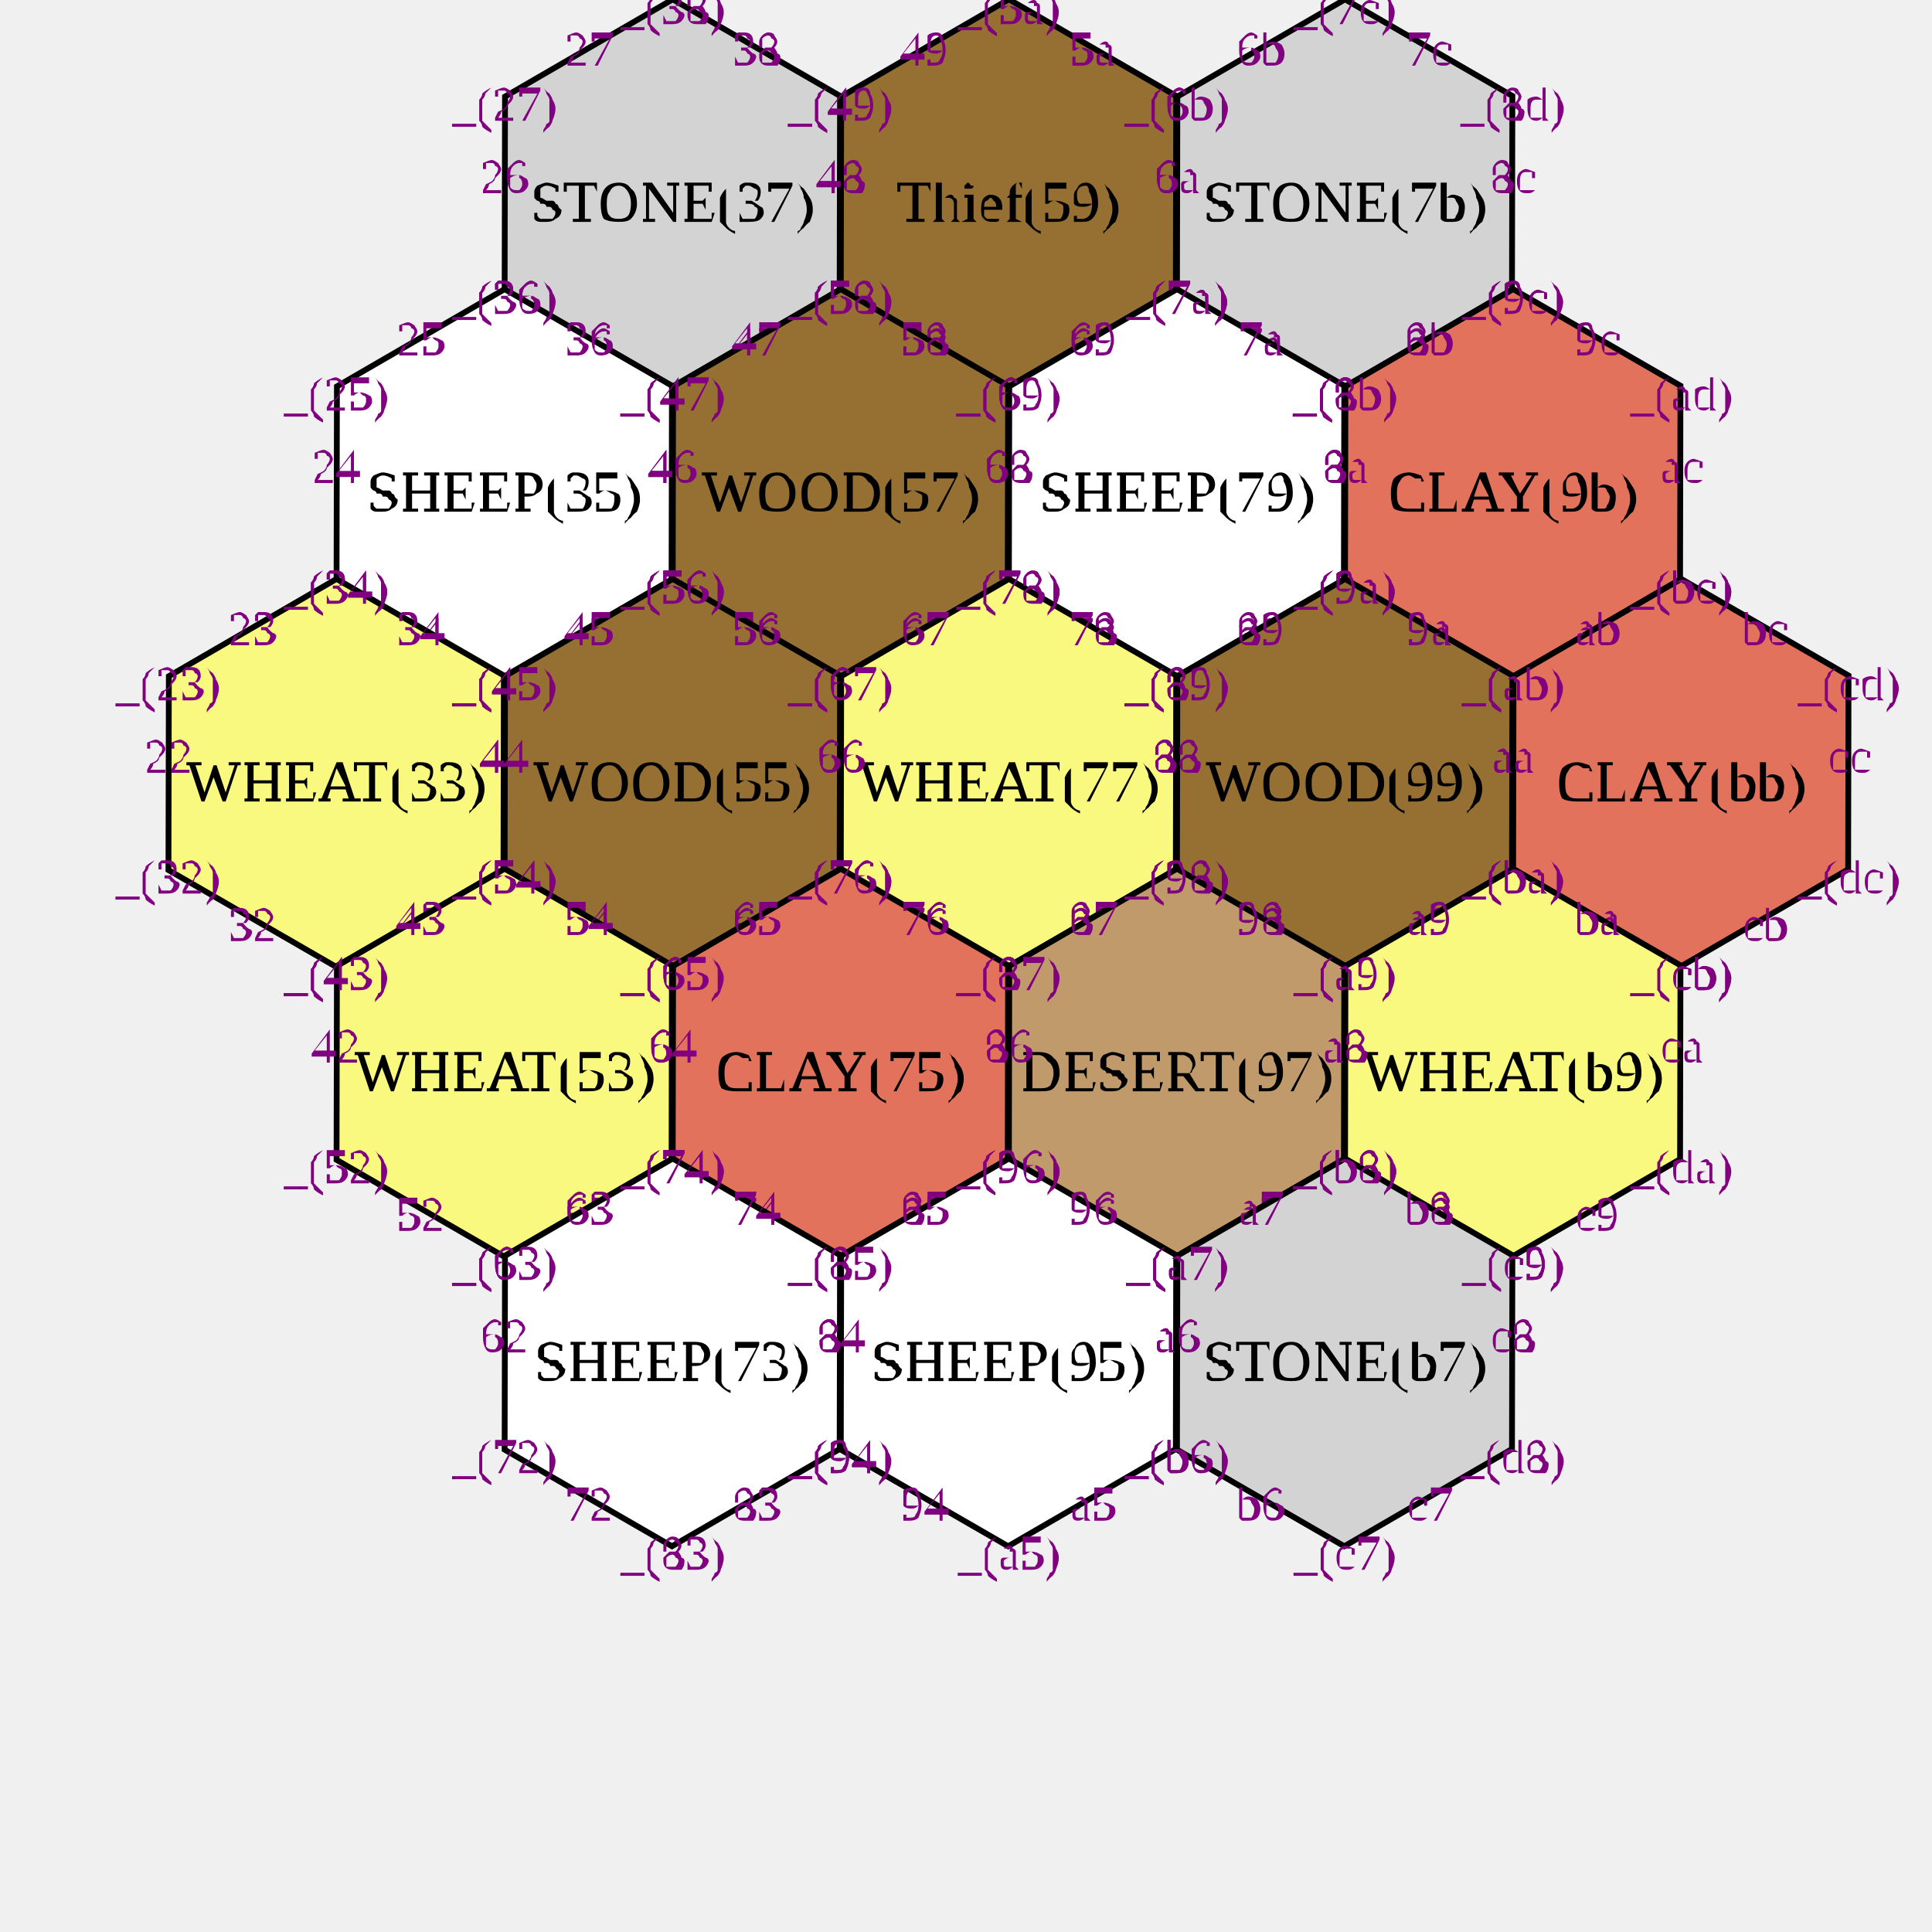
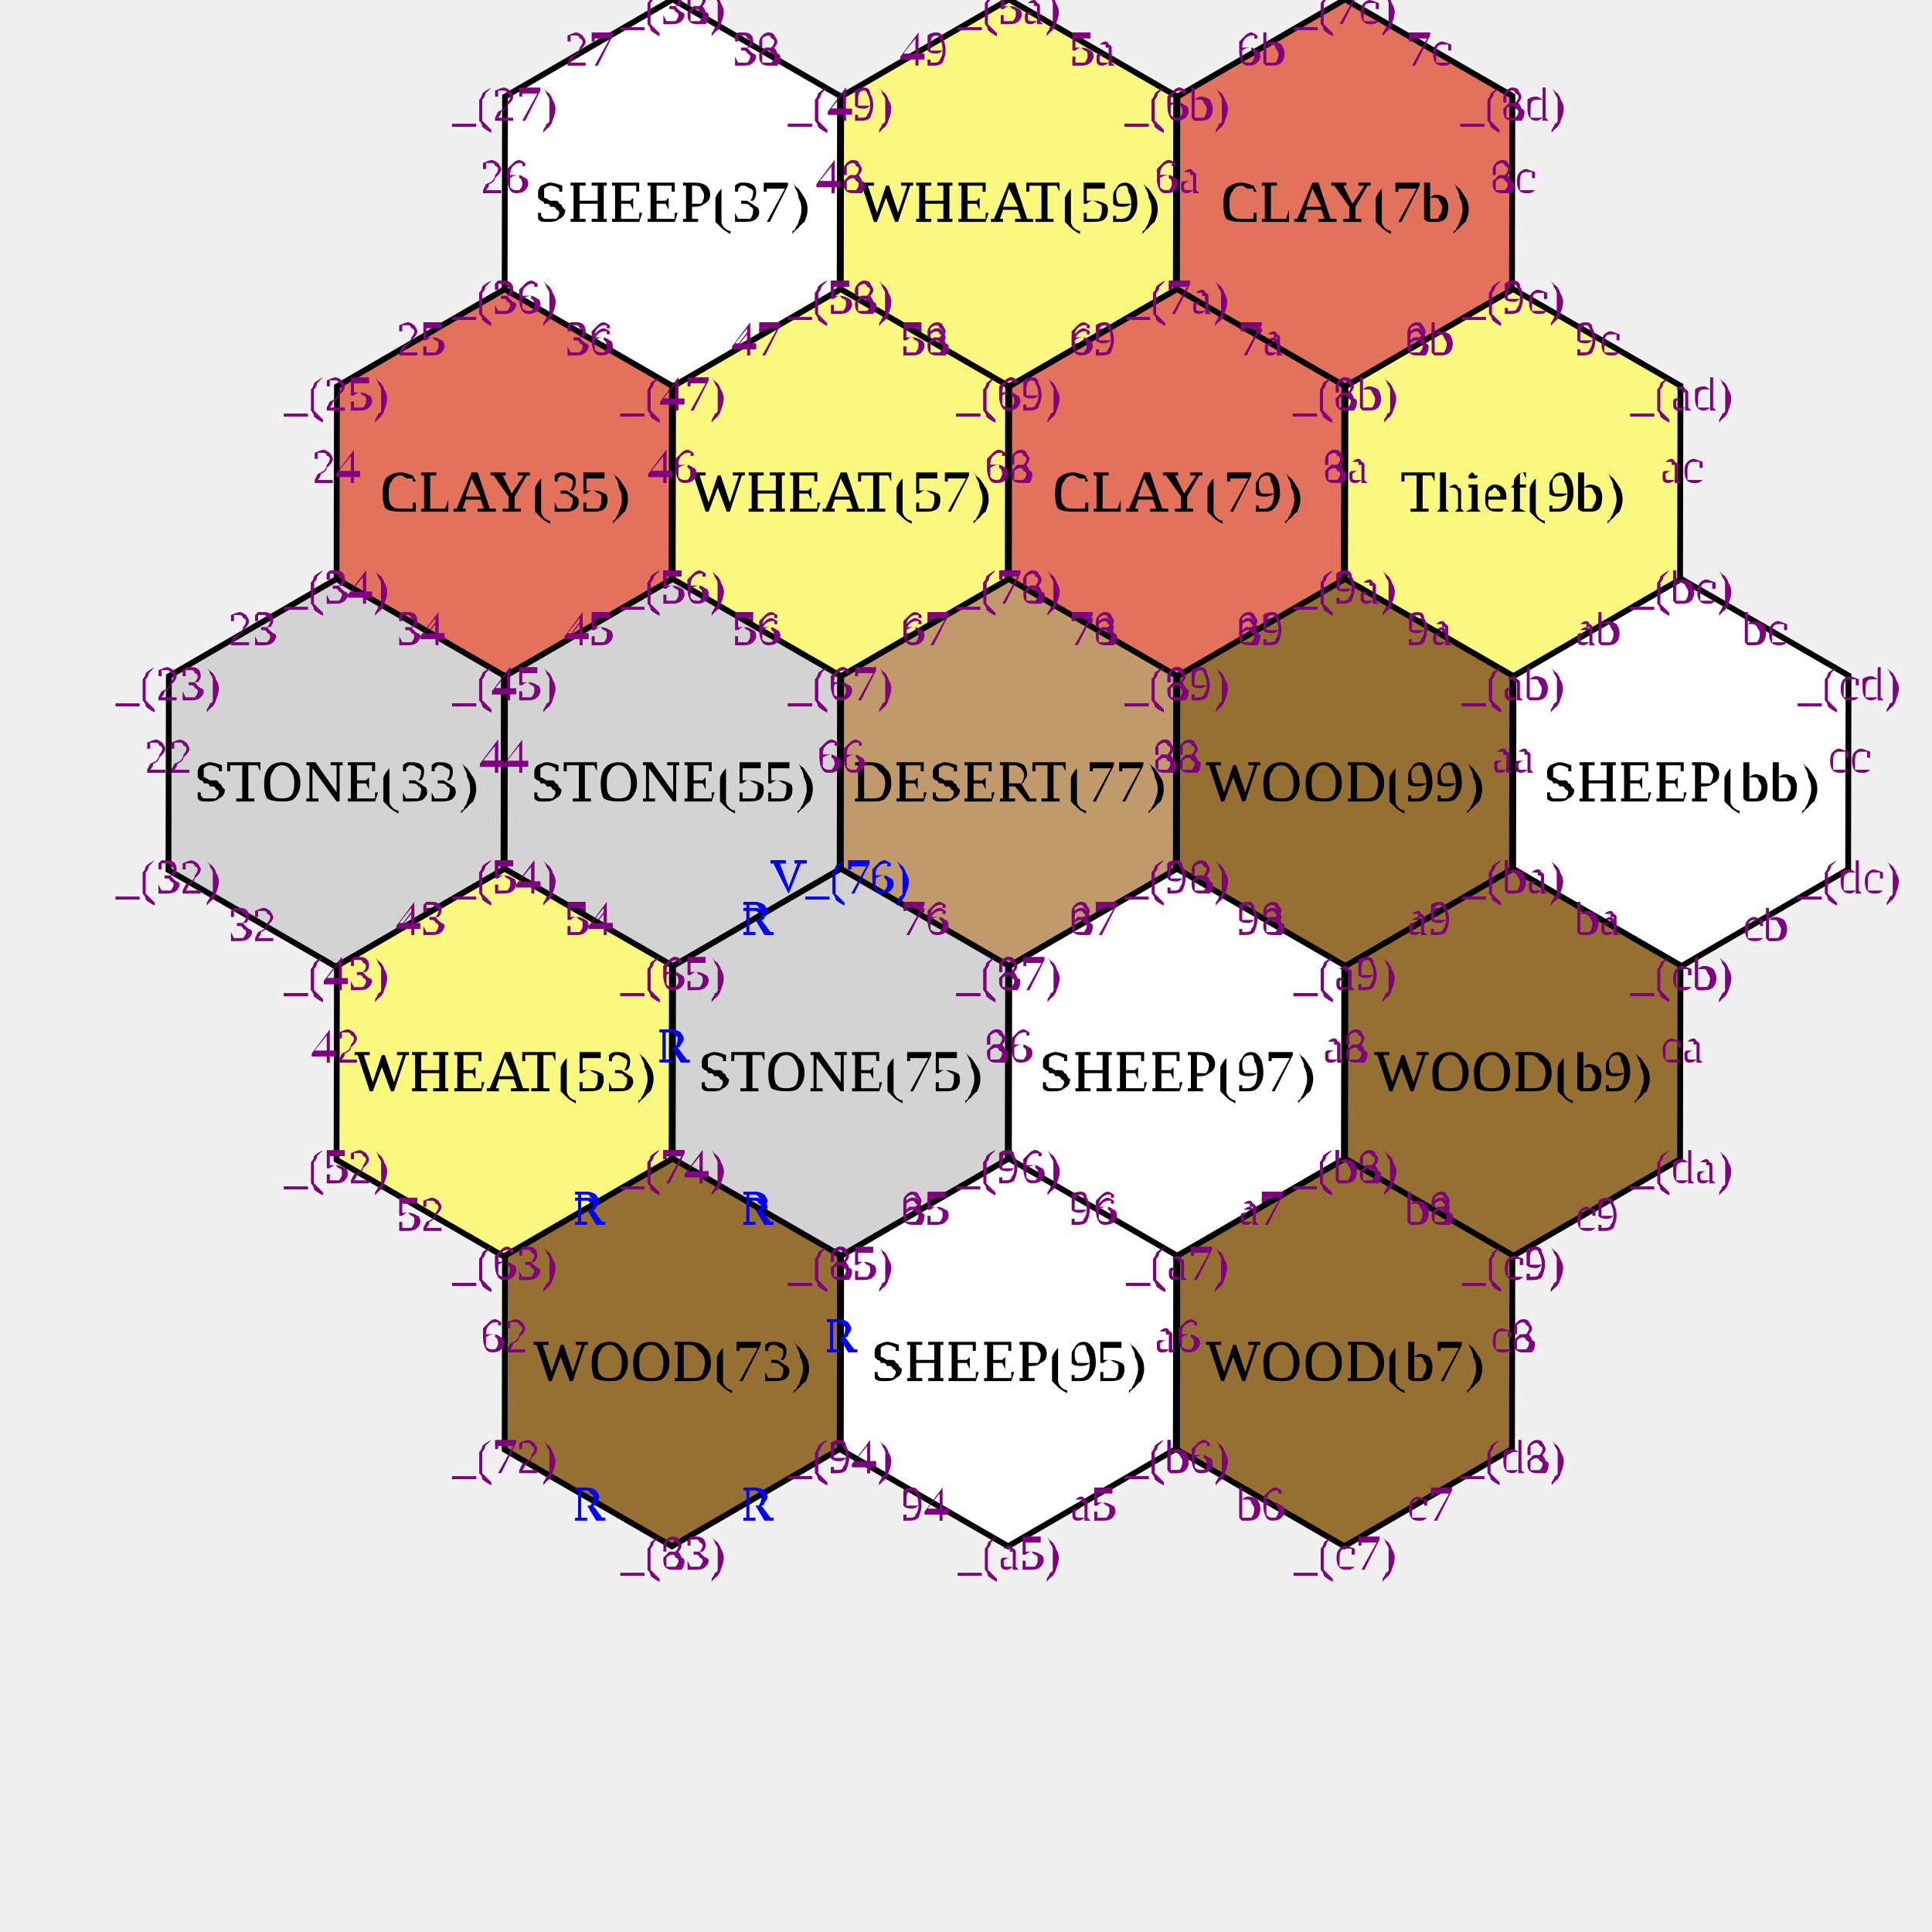
<svg viewBox="0 0 10 10" style="background-color: #0077be;">
  <defs>
    <path id="hexagon" d="M 1 0 L 0.5 -0.87 L -0.5 -0.87 L -1 0 L -0.5 0.87 L 0.5 0.87 Z" transform="rotate(30)" />
  </defs>
  <g id="hexgrid">
-     <use href="#hexagon" x="3.48" y="1" fill="#D3D3D3" stroke="black" stroke-width="0.03" transform="scale(1.0)" />
-     <text x="3.48" y="1.15" text-anchor="middle" font-size="0.3" fill="black">STONE(37)</text>
+     <use href="#hexagon" x="3.48" y="1" fill="white" stroke="black" stroke-width="0.03" transform="scale(1.0)" />
+     <text x="3.48" y="1.15" text-anchor="middle" font-size="0.3" fill="black">SHEEP(37)</text>
    <text x="3.48" y="0.125" text-anchor="middle" font-size="0.25" fill="purple">_(38)</text>
    <text x="2.61" y="0.625" text-anchor="middle" font-size="0.25" fill="purple">_(27)</text>
    <text x="2.61" y="1.625" text-anchor="middle" font-size="0.25" fill="purple">_(36)</text>
    <text x="3.48" y="2.125" text-anchor="middle" font-size="0.25" fill="purple">_(47)</text>
    <text x="4.35" y="1.625" text-anchor="middle" font-size="0.25" fill="purple">_(58)</text>
    <text x="4.35" y="0.625" text-anchor="middle" font-size="0.25" fill="purple">_(49)</text>
    <text x="3.045" y="0.34" text-anchor="middle" font-size="0.25" fill="purple">27</text>
    <text x="2.61" y="1" text-anchor="middle" font-size="0.25" fill="purple">26</text>
    <text x="3.045" y="1.87" text-anchor="middle" font-size="0.25" fill="purple">36</text>
    <text x="3.915" y="1.87" text-anchor="middle" font-size="0.25" fill="purple">47</text>
    <text x="4.35" y="1" text-anchor="middle" font-size="0.25" fill="purple">48</text>
    <text x="3.915" y="0.34" text-anchor="middle" font-size="0.25" fill="purple">38</text>
-     <use href="#hexagon" x="5.22" y="1" fill="#966F33" stroke="black" stroke-width="0.03" transform="scale(1.0)" />
-     <text x="5.22" y="1.15" text-anchor="middle" font-size="0.3" fill="black">Thief(59)</text>
+     <use href="#hexagon" x="5.22" y="1" fill="#f9f97f" stroke="black" stroke-width="0.03" transform="scale(1.0)" />
+     <text x="5.22" y="1.15" text-anchor="middle" font-size="0.3" fill="black">WHEAT(59)</text>
    <text x="5.22" y="0.125" text-anchor="middle" font-size="0.25" fill="purple">_(5a)</text>
    <text x="4.35" y="0.625" text-anchor="middle" font-size="0.25" fill="purple">_(49)</text>
    <text x="4.35" y="1.625" text-anchor="middle" font-size="0.25" fill="purple">_(58)</text>
    <text x="5.22" y="2.125" text-anchor="middle" font-size="0.25" fill="purple">_(69)</text>
    <text x="6.09" y="1.625" text-anchor="middle" font-size="0.25" fill="purple">_(7a)</text>
    <text x="6.09" y="0.625" text-anchor="middle" font-size="0.25" fill="purple">_(6b)</text>
    <text x="4.785" y="0.34" text-anchor="middle" font-size="0.25" fill="purple">49</text>
    <text x="4.35" y="1" text-anchor="middle" font-size="0.25" fill="purple">48</text>
    <text x="4.785" y="1.87" text-anchor="middle" font-size="0.25" fill="purple">58</text>
    <text x="5.655" y="1.87" text-anchor="middle" font-size="0.25" fill="purple">69</text>
    <text x="6.09" y="1" text-anchor="middle" font-size="0.25" fill="purple">6a</text>
    <text x="5.655" y="0.34" text-anchor="middle" font-size="0.25" fill="purple">5a</text>
-     <use href="#hexagon" x="6.96" y="1" fill="#D3D3D3" stroke="black" stroke-width="0.03" transform="scale(1.0)" />
-     <text x="6.96" y="1.15" text-anchor="middle" font-size="0.3" fill="black">STONE(7b)</text>
+     <use href="#hexagon" x="6.96" y="1" fill="#E2725B" stroke="black" stroke-width="0.03" transform="scale(1.0)" />
+     <text x="6.96" y="1.15" text-anchor="middle" font-size="0.3" fill="black">CLAY(7b)</text>
    <text x="6.96" y="0.125" text-anchor="middle" font-size="0.25" fill="purple">_(7c)</text>
    <text x="6.09" y="0.625" text-anchor="middle" font-size="0.25" fill="purple">_(6b)</text>
    <text x="6.09" y="1.625" text-anchor="middle" font-size="0.25" fill="purple">_(7a)</text>
    <text x="6.96" y="2.125" text-anchor="middle" font-size="0.25" fill="purple">_(8b)</text>
    <text x="7.83" y="1.625" text-anchor="middle" font-size="0.25" fill="purple">_(9c)</text>
    <text x="7.83" y="0.625" text-anchor="middle" font-size="0.25" fill="purple">_(8d)</text>
    <text x="6.525" y="0.34" text-anchor="middle" font-size="0.25" fill="purple">6b</text>
    <text x="6.09" y="1" text-anchor="middle" font-size="0.25" fill="purple">6a</text>
    <text x="6.525" y="1.87" text-anchor="middle" font-size="0.25" fill="purple">7a</text>
    <text x="7.395" y="1.87" text-anchor="middle" font-size="0.25" fill="purple">8b</text>
    <text x="7.83" y="1" text-anchor="middle" font-size="0.25" fill="purple">8c</text>
    <text x="7.395" y="0.34" text-anchor="middle" font-size="0.25" fill="purple">7c</text>
-     <use href="#hexagon" x="2.61" y="2.5" fill="white" stroke="black" stroke-width="0.03" transform="scale(1.0)" />
-     <text x="2.61" y="2.65" text-anchor="middle" font-size="0.3" fill="black">SHEEP(35)</text>
+     <use href="#hexagon" x="2.61" y="2.5" fill="#E2725B" stroke="black" stroke-width="0.03" transform="scale(1.0)" />
+     <text x="2.61" y="2.65" text-anchor="middle" font-size="0.3" fill="black">CLAY(35)</text>
    <text x="2.61" y="1.625" text-anchor="middle" font-size="0.25" fill="purple">_(36)</text>
    <text x="1.74" y="2.125" text-anchor="middle" font-size="0.25" fill="purple">_(25)</text>
    <text x="1.74" y="3.125" text-anchor="middle" font-size="0.25" fill="purple">_(34)</text>
    <text x="2.61" y="3.625" text-anchor="middle" font-size="0.25" fill="purple">_(45)</text>
    <text x="3.48" y="3.125" text-anchor="middle" font-size="0.25" fill="purple">_(56)</text>
    <text x="3.48" y="2.125" text-anchor="middle" font-size="0.25" fill="purple">_(47)</text>
    <text x="2.175" y="1.84" text-anchor="middle" font-size="0.25" fill="purple">25</text>
    <text x="1.74" y="2.5" text-anchor="middle" font-size="0.25" fill="purple">24</text>
    <text x="2.175" y="3.37" text-anchor="middle" font-size="0.25" fill="purple">34</text>
    <text x="3.045" y="3.37" text-anchor="middle" font-size="0.25" fill="purple">45</text>
    <text x="3.48" y="2.5" text-anchor="middle" font-size="0.25" fill="purple">46</text>
    <text x="3.045" y="1.84" text-anchor="middle" font-size="0.25" fill="purple">36</text>
-     <use href="#hexagon" x="4.35" y="2.5" fill="#966F33" stroke="black" stroke-width="0.03" transform="scale(1.0)" />
-     <text x="4.35" y="2.65" text-anchor="middle" font-size="0.3" fill="black">WOOD(57)</text>
+     <use href="#hexagon" x="4.35" y="2.5" fill="#f9f97f" stroke="black" stroke-width="0.03" transform="scale(1.0)" />
+     <text x="4.35" y="2.65" text-anchor="middle" font-size="0.3" fill="black">WHEAT(57)</text>
    <text x="4.35" y="1.625" text-anchor="middle" font-size="0.25" fill="purple">_(58)</text>
    <text x="3.48" y="2.125" text-anchor="middle" font-size="0.25" fill="purple">_(47)</text>
    <text x="3.48" y="3.125" text-anchor="middle" font-size="0.25" fill="purple">_(56)</text>
    <text x="4.35" y="3.625" text-anchor="middle" font-size="0.25" fill="purple">_(67)</text>
    <text x="5.22" y="3.125" text-anchor="middle" font-size="0.25" fill="purple">_(78)</text>
    <text x="5.22" y="2.125" text-anchor="middle" font-size="0.25" fill="purple">_(69)</text>
    <text x="3.915" y="1.84" text-anchor="middle" font-size="0.25" fill="purple">47</text>
    <text x="3.48" y="2.5" text-anchor="middle" font-size="0.25" fill="purple">46</text>
    <text x="3.915" y="3.37" text-anchor="middle" font-size="0.25" fill="purple">56</text>
    <text x="4.785" y="3.37" text-anchor="middle" font-size="0.25" fill="purple">67</text>
    <text x="5.22" y="2.5" text-anchor="middle" font-size="0.25" fill="purple">68</text>
    <text x="4.785" y="1.84" text-anchor="middle" font-size="0.25" fill="purple">58</text>
-     <use href="#hexagon" x="6.09" y="2.5" fill="white" stroke="black" stroke-width="0.03" transform="scale(1.0)" />
-     <text x="6.09" y="2.65" text-anchor="middle" font-size="0.3" fill="black">SHEEP(79)</text>
+     <use href="#hexagon" x="6.09" y="2.5" fill="#E2725B" stroke="black" stroke-width="0.03" transform="scale(1.0)" />
+     <text x="6.09" y="2.65" text-anchor="middle" font-size="0.3" fill="black">CLAY(79)</text>
    <text x="6.09" y="1.625" text-anchor="middle" font-size="0.25" fill="purple">_(7a)</text>
    <text x="5.22" y="2.125" text-anchor="middle" font-size="0.25" fill="purple">_(69)</text>
    <text x="5.22" y="3.125" text-anchor="middle" font-size="0.25" fill="purple">_(78)</text>
    <text x="6.09" y="3.625" text-anchor="middle" font-size="0.25" fill="purple">_(89)</text>
    <text x="6.96" y="3.125" text-anchor="middle" font-size="0.25" fill="purple">_(9a)</text>
    <text x="6.96" y="2.125" text-anchor="middle" font-size="0.25" fill="purple">_(8b)</text>
    <text x="5.655" y="1.84" text-anchor="middle" font-size="0.25" fill="purple">69</text>
    <text x="5.22" y="2.5" text-anchor="middle" font-size="0.25" fill="purple">68</text>
    <text x="5.655" y="3.37" text-anchor="middle" font-size="0.25" fill="purple">78</text>
    <text x="6.525" y="3.37" text-anchor="middle" font-size="0.25" fill="purple">89</text>
    <text x="6.96" y="2.5" text-anchor="middle" font-size="0.25" fill="purple">8a</text>
    <text x="6.525" y="1.84" text-anchor="middle" font-size="0.25" fill="purple">7a</text>
-     <use href="#hexagon" x="7.83" y="2.5" fill="#E2725B" stroke="black" stroke-width="0.03" transform="scale(1.0)" />
-     <text x="7.83" y="2.65" text-anchor="middle" font-size="0.3" fill="black">CLAY(9b)</text>
+     <use href="#hexagon" x="7.83" y="2.5" fill="#f9f97f" stroke="black" stroke-width="0.03" transform="scale(1.0)" />
+     <text x="7.83" y="2.65" text-anchor="middle" font-size="0.3" fill="black">Thief(9b)</text>
    <text x="7.83" y="1.625" text-anchor="middle" font-size="0.25" fill="purple">_(9c)</text>
    <text x="6.96" y="2.125" text-anchor="middle" font-size="0.25" fill="purple">_(8b)</text>
    <text x="6.96" y="3.125" text-anchor="middle" font-size="0.25" fill="purple">_(9a)</text>
    <text x="7.83" y="3.625" text-anchor="middle" font-size="0.25" fill="purple">_(ab)</text>
    <text x="8.7" y="3.125" text-anchor="middle" font-size="0.25" fill="purple">_(bc)</text>
    <text x="8.7" y="2.125" text-anchor="middle" font-size="0.25" fill="purple">_(ad)</text>
    <text x="7.395" y="1.84" text-anchor="middle" font-size="0.25" fill="purple">8b</text>
    <text x="6.96" y="2.5" text-anchor="middle" font-size="0.25" fill="purple">8a</text>
    <text x="7.395" y="3.37" text-anchor="middle" font-size="0.25" fill="purple">9a</text>
    <text x="8.265" y="3.37" text-anchor="middle" font-size="0.25" fill="purple">ab</text>
    <text x="8.7" y="2.5" text-anchor="middle" font-size="0.25" fill="purple">ac</text>
    <text x="8.265" y="1.84" text-anchor="middle" font-size="0.25" fill="purple">9c</text>
-     <use href="#hexagon" x="1.74" y="4.0" fill="#f9f97f" stroke="black" stroke-width="0.03" transform="scale(1.0)" />
-     <text x="1.74" y="4.15" text-anchor="middle" font-size="0.3" fill="black">WHEAT(33)</text>
+     <use href="#hexagon" x="1.74" y="4.0" fill="#D3D3D3" stroke="black" stroke-width="0.03" transform="scale(1.0)" />
+     <text x="1.74" y="4.15" text-anchor="middle" font-size="0.3" fill="black">STONE(33)</text>
    <text x="1.74" y="3.125" text-anchor="middle" font-size="0.25" fill="purple">_(34)</text>
    <text x="0.87" y="3.625" text-anchor="middle" font-size="0.25" fill="purple">_(23)</text>
    <text x="0.87" y="4.625" text-anchor="middle" font-size="0.25" fill="purple">_(32)</text>
    <text x="1.74" y="5.125" text-anchor="middle" font-size="0.25" fill="purple">_(43)</text>
    <text x="2.61" y="4.625" text-anchor="middle" font-size="0.25" fill="purple">_(54)</text>
    <text x="2.61" y="3.625" text-anchor="middle" font-size="0.25" fill="purple">_(45)</text>
    <text x="1.305" y="3.34" text-anchor="middle" font-size="0.25" fill="purple">23</text>
    <text x="0.87" y="4.0" text-anchor="middle" font-size="0.25" fill="purple">22</text>
    <text x="1.305" y="4.87" text-anchor="middle" font-size="0.25" fill="purple">32</text>
    <text x="2.175" y="4.87" text-anchor="middle" font-size="0.25" fill="purple">43</text>
    <text x="2.61" y="4.0" text-anchor="middle" font-size="0.25" fill="purple">44</text>
    <text x="2.175" y="3.34" text-anchor="middle" font-size="0.25" fill="purple">34</text>
-     <use href="#hexagon" x="3.48" y="4.0" fill="#966F33" stroke="black" stroke-width="0.03" transform="scale(1.0)" />
-     <text x="3.48" y="4.15" text-anchor="middle" font-size="0.3" fill="black">WOOD(55)</text>
+     <use href="#hexagon" x="3.48" y="4.0" fill="#D3D3D3" stroke="black" stroke-width="0.03" transform="scale(1.0)" />
+     <text x="3.48" y="4.15" text-anchor="middle" font-size="0.3" fill="black">STONE(55)</text>
    <text x="3.48" y="3.125" text-anchor="middle" font-size="0.25" fill="purple">_(56)</text>
    <text x="2.61" y="3.625" text-anchor="middle" font-size="0.25" fill="purple">_(45)</text>
    <text x="2.61" y="4.625" text-anchor="middle" font-size="0.25" fill="purple">_(54)</text>
    <text x="3.48" y="5.125" text-anchor="middle" font-size="0.25" fill="purple">_(65)</text>
-     <text x="4.35" y="4.625" text-anchor="middle" font-size="0.25" fill="purple">_(76)</text>
+     <text x="4.35" y="4.625" text-anchor="middle" font-size="0.25" fill="blue">V_(76)</text>
    <text x="4.35" y="3.625" text-anchor="middle" font-size="0.25" fill="purple">_(67)</text>
    <text x="3.045" y="3.34" text-anchor="middle" font-size="0.25" fill="purple">45</text>
    <text x="2.61" y="4.0" text-anchor="middle" font-size="0.25" fill="purple">44</text>
    <text x="3.045" y="4.87" text-anchor="middle" font-size="0.25" fill="purple">54</text>
-     <text x="3.915" y="4.87" text-anchor="middle" font-size="0.25" fill="purple">65</text>
+     <text x="3.915" y="4.87" text-anchor="middle" font-size="0.25" fill="blue">R</text>
    <text x="4.35" y="4.0" text-anchor="middle" font-size="0.25" fill="purple">66</text>
    <text x="3.915" y="3.34" text-anchor="middle" font-size="0.25" fill="purple">56</text>
-     <use href="#hexagon" x="5.22" y="4.0" fill="#f9f97f" stroke="black" stroke-width="0.03" transform="scale(1.0)" />
-     <text x="5.22" y="4.15" text-anchor="middle" font-size="0.3" fill="black">WHEAT(77)</text>
+     <use href="#hexagon" x="5.22" y="4.0" fill="#C09A6B" stroke="black" stroke-width="0.03" transform="scale(1.0)" />
+     <text x="5.22" y="4.15" text-anchor="middle" font-size="0.3" fill="black">DESERT(77)</text>
    <text x="5.22" y="3.125" text-anchor="middle" font-size="0.25" fill="purple">_(78)</text>
    <text x="4.35" y="3.625" text-anchor="middle" font-size="0.25" fill="purple">_(67)</text>
-     <text x="4.35" y="4.625" text-anchor="middle" font-size="0.25" fill="purple">_(76)</text>
+     <text x="4.35" y="4.625" text-anchor="middle" font-size="0.25" fill="blue">V_(76)</text>
    <text x="5.22" y="5.125" text-anchor="middle" font-size="0.25" fill="purple">_(87)</text>
    <text x="6.09" y="4.625" text-anchor="middle" font-size="0.25" fill="purple">_(98)</text>
    <text x="6.09" y="3.625" text-anchor="middle" font-size="0.25" fill="purple">_(89)</text>
    <text x="4.785" y="3.34" text-anchor="middle" font-size="0.25" fill="purple">67</text>
    <text x="4.35" y="4.0" text-anchor="middle" font-size="0.25" fill="purple">66</text>
    <text x="4.785" y="4.87" text-anchor="middle" font-size="0.25" fill="purple">76</text>
    <text x="5.655" y="4.87" text-anchor="middle" font-size="0.25" fill="purple">87</text>
    <text x="6.09" y="4.0" text-anchor="middle" font-size="0.25" fill="purple">88</text>
    <text x="5.655" y="3.34" text-anchor="middle" font-size="0.25" fill="purple">78</text>
    <use href="#hexagon" x="6.96" y="4.0" fill="#966F33" stroke="black" stroke-width="0.03" transform="scale(1.0)" />
    <text x="6.96" y="4.15" text-anchor="middle" font-size="0.3" fill="black">WOOD(99)</text>
    <text x="6.96" y="3.125" text-anchor="middle" font-size="0.25" fill="purple">_(9a)</text>
    <text x="6.09" y="3.625" text-anchor="middle" font-size="0.25" fill="purple">_(89)</text>
    <text x="6.09" y="4.625" text-anchor="middle" font-size="0.25" fill="purple">_(98)</text>
    <text x="6.96" y="5.125" text-anchor="middle" font-size="0.25" fill="purple">_(a9)</text>
    <text x="7.83" y="4.625" text-anchor="middle" font-size="0.25" fill="purple">_(ba)</text>
    <text x="7.83" y="3.625" text-anchor="middle" font-size="0.25" fill="purple">_(ab)</text>
    <text x="6.525" y="3.34" text-anchor="middle" font-size="0.25" fill="purple">89</text>
    <text x="6.09" y="4.0" text-anchor="middle" font-size="0.25" fill="purple">88</text>
    <text x="6.525" y="4.87" text-anchor="middle" font-size="0.25" fill="purple">98</text>
    <text x="7.395" y="4.87" text-anchor="middle" font-size="0.25" fill="purple">a9</text>
    <text x="7.83" y="4.0" text-anchor="middle" font-size="0.25" fill="purple">aa</text>
    <text x="7.395" y="3.34" text-anchor="middle" font-size="0.25" fill="purple">9a</text>
-     <use href="#hexagon" x="8.7" y="4.0" fill="#E2725B" stroke="black" stroke-width="0.03" transform="scale(1.0)" />
-     <text x="8.7" y="4.15" text-anchor="middle" font-size="0.3" fill="black">CLAY(bb)</text>
+     <use href="#hexagon" x="8.7" y="4.0" fill="white" stroke="black" stroke-width="0.03" transform="scale(1.0)" />
+     <text x="8.7" y="4.15" text-anchor="middle" font-size="0.3" fill="black">SHEEP(bb)</text>
    <text x="8.7" y="3.125" text-anchor="middle" font-size="0.25" fill="purple">_(bc)</text>
    <text x="7.83" y="3.625" text-anchor="middle" font-size="0.25" fill="purple">_(ab)</text>
    <text x="7.83" y="4.625" text-anchor="middle" font-size="0.25" fill="purple">_(ba)</text>
    <text x="8.7" y="5.125" text-anchor="middle" font-size="0.25" fill="purple">_(cb)</text>
    <text x="9.57" y="4.625" text-anchor="middle" font-size="0.25" fill="purple">_(dc)</text>
    <text x="9.57" y="3.625" text-anchor="middle" font-size="0.25" fill="purple">_(cd)</text>
    <text x="8.265" y="3.34" text-anchor="middle" font-size="0.25" fill="purple">ab</text>
    <text x="7.83" y="4.0" text-anchor="middle" font-size="0.25" fill="purple">aa</text>
    <text x="8.265" y="4.87" text-anchor="middle" font-size="0.25" fill="purple">ba</text>
    <text x="9.135" y="4.87" text-anchor="middle" font-size="0.25" fill="purple">cb</text>
    <text x="9.57" y="4.0" text-anchor="middle" font-size="0.25" fill="purple">cc</text>
    <text x="9.135" y="3.34" text-anchor="middle" font-size="0.25" fill="purple">bc</text>
    <use href="#hexagon" x="2.61" y="5.5" fill="#f9f97f" stroke="black" stroke-width="0.03" transform="scale(1.0)" />
    <text x="2.61" y="5.65" text-anchor="middle" font-size="0.3" fill="black">WHEAT(53)</text>
    <text x="2.61" y="4.625" text-anchor="middle" font-size="0.25" fill="purple">_(54)</text>
    <text x="1.74" y="5.125" text-anchor="middle" font-size="0.25" fill="purple">_(43)</text>
    <text x="1.74" y="6.125" text-anchor="middle" font-size="0.25" fill="purple">_(52)</text>
    <text x="2.61" y="6.625" text-anchor="middle" font-size="0.25" fill="purple">_(63)</text>
    <text x="3.48" y="6.125" text-anchor="middle" font-size="0.25" fill="purple">_(74)</text>
    <text x="3.48" y="5.125" text-anchor="middle" font-size="0.25" fill="purple">_(65)</text>
    <text x="2.175" y="4.84" text-anchor="middle" font-size="0.25" fill="purple">43</text>
    <text x="1.74" y="5.5" text-anchor="middle" font-size="0.25" fill="purple">42</text>
    <text x="2.175" y="6.37" text-anchor="middle" font-size="0.25" fill="purple">52</text>
-     <text x="3.045" y="6.37" text-anchor="middle" font-size="0.25" fill="purple">63</text>
-     <text x="3.48" y="5.5" text-anchor="middle" font-size="0.25" fill="purple">64</text>
+     <text x="3.045" y="6.37" text-anchor="middle" font-size="0.25" fill="blue">R</text>
+     <text x="3.48" y="5.5" text-anchor="middle" font-size="0.25" fill="blue">R</text>
    <text x="3.045" y="4.84" text-anchor="middle" font-size="0.25" fill="purple">54</text>
-     <use href="#hexagon" x="4.35" y="5.5" fill="#E2725B" stroke="black" stroke-width="0.03" transform="scale(1.0)" />
-     <text x="4.35" y="5.65" text-anchor="middle" font-size="0.3" fill="black">CLAY(75)</text>
-     <text x="4.35" y="4.625" text-anchor="middle" font-size="0.25" fill="purple">_(76)</text>
+     <use href="#hexagon" x="4.35" y="5.5" fill="#D3D3D3" stroke="black" stroke-width="0.03" transform="scale(1.0)" />
+     <text x="4.35" y="5.65" text-anchor="middle" font-size="0.3" fill="black">STONE(75)</text>
+     <text x="4.35" y="4.625" text-anchor="middle" font-size="0.25" fill="blue">V_(76)</text>
    <text x="3.48" y="5.125" text-anchor="middle" font-size="0.25" fill="purple">_(65)</text>
    <text x="3.48" y="6.125" text-anchor="middle" font-size="0.25" fill="purple">_(74)</text>
    <text x="4.35" y="6.625" text-anchor="middle" font-size="0.25" fill="purple">_(85)</text>
    <text x="5.22" y="6.125" text-anchor="middle" font-size="0.25" fill="purple">_(96)</text>
    <text x="5.22" y="5.125" text-anchor="middle" font-size="0.25" fill="purple">_(87)</text>
-     <text x="3.915" y="4.84" text-anchor="middle" font-size="0.25" fill="purple">65</text>
-     <text x="3.48" y="5.5" text-anchor="middle" font-size="0.25" fill="purple">64</text>
-     <text x="3.915" y="6.37" text-anchor="middle" font-size="0.25" fill="purple">74</text>
+     <text x="3.915" y="4.84" text-anchor="middle" font-size="0.25" fill="blue">R</text>
+     <text x="3.48" y="5.5" text-anchor="middle" font-size="0.25" fill="blue">R</text>
+     <text x="3.915" y="6.37" text-anchor="middle" font-size="0.25" fill="blue">R</text>
    <text x="4.785" y="6.37" text-anchor="middle" font-size="0.25" fill="purple">85</text>
    <text x="5.22" y="5.5" text-anchor="middle" font-size="0.25" fill="purple">86</text>
    <text x="4.785" y="4.84" text-anchor="middle" font-size="0.25" fill="purple">76</text>
-     <use href="#hexagon" x="6.09" y="5.5" fill="#C09A6B" stroke="black" stroke-width="0.03" transform="scale(1.0)" />
-     <text x="6.09" y="5.65" text-anchor="middle" font-size="0.3" fill="black">DESERT(97)</text>
+     <use href="#hexagon" x="6.09" y="5.5" fill="white" stroke="black" stroke-width="0.03" transform="scale(1.0)" />
+     <text x="6.09" y="5.65" text-anchor="middle" font-size="0.3" fill="black">SHEEP(97)</text>
    <text x="6.09" y="4.625" text-anchor="middle" font-size="0.25" fill="purple">_(98)</text>
    <text x="5.22" y="5.125" text-anchor="middle" font-size="0.25" fill="purple">_(87)</text>
    <text x="5.22" y="6.125" text-anchor="middle" font-size="0.25" fill="purple">_(96)</text>
    <text x="6.09" y="6.625" text-anchor="middle" font-size="0.25" fill="purple">_(a7)</text>
    <text x="6.96" y="6.125" text-anchor="middle" font-size="0.25" fill="purple">_(b8)</text>
    <text x="6.96" y="5.125" text-anchor="middle" font-size="0.25" fill="purple">_(a9)</text>
    <text x="5.655" y="4.84" text-anchor="middle" font-size="0.25" fill="purple">87</text>
    <text x="5.22" y="5.5" text-anchor="middle" font-size="0.25" fill="purple">86</text>
    <text x="5.655" y="6.37" text-anchor="middle" font-size="0.25" fill="purple">96</text>
    <text x="6.525" y="6.37" text-anchor="middle" font-size="0.25" fill="purple">a7</text>
    <text x="6.96" y="5.5" text-anchor="middle" font-size="0.25" fill="purple">a8</text>
    <text x="6.525" y="4.84" text-anchor="middle" font-size="0.25" fill="purple">98</text>
-     <use href="#hexagon" x="7.83" y="5.5" fill="#f9f97f" stroke="black" stroke-width="0.03" transform="scale(1.0)" />
-     <text x="7.83" y="5.65" text-anchor="middle" font-size="0.3" fill="black">WHEAT(b9)</text>
+     <use href="#hexagon" x="7.83" y="5.5" fill="#966F33" stroke="black" stroke-width="0.03" transform="scale(1.0)" />
+     <text x="7.83" y="5.65" text-anchor="middle" font-size="0.3" fill="black">WOOD(b9)</text>
    <text x="7.83" y="4.625" text-anchor="middle" font-size="0.25" fill="purple">_(ba)</text>
    <text x="6.96" y="5.125" text-anchor="middle" font-size="0.25" fill="purple">_(a9)</text>
    <text x="6.96" y="6.125" text-anchor="middle" font-size="0.25" fill="purple">_(b8)</text>
    <text x="7.83" y="6.625" text-anchor="middle" font-size="0.25" fill="purple">_(c9)</text>
    <text x="8.7" y="6.125" text-anchor="middle" font-size="0.25" fill="purple">_(da)</text>
    <text x="8.7" y="5.125" text-anchor="middle" font-size="0.25" fill="purple">_(cb)</text>
    <text x="7.395" y="4.84" text-anchor="middle" font-size="0.25" fill="purple">a9</text>
    <text x="6.96" y="5.5" text-anchor="middle" font-size="0.25" fill="purple">a8</text>
    <text x="7.395" y="6.37" text-anchor="middle" font-size="0.25" fill="purple">b8</text>
    <text x="8.265" y="6.37" text-anchor="middle" font-size="0.25" fill="purple">c9</text>
    <text x="8.7" y="5.5" text-anchor="middle" font-size="0.25" fill="purple">ca</text>
    <text x="8.265" y="4.84" text-anchor="middle" font-size="0.25" fill="purple">ba</text>
-     <use href="#hexagon" x="3.48" y="7.0" fill="white" stroke="black" stroke-width="0.03" transform="scale(1.0)" />
-     <text x="3.48" y="7.15" text-anchor="middle" font-size="0.3" fill="black">SHEEP(73)</text>
+     <use href="#hexagon" x="3.48" y="7.0" fill="#966F33" stroke="black" stroke-width="0.03" transform="scale(1.0)" />
+     <text x="3.48" y="7.15" text-anchor="middle" font-size="0.3" fill="black">WOOD(73)</text>
    <text x="3.48" y="6.125" text-anchor="middle" font-size="0.25" fill="purple">_(74)</text>
    <text x="2.61" y="6.625" text-anchor="middle" font-size="0.25" fill="purple">_(63)</text>
    <text x="2.61" y="7.625" text-anchor="middle" font-size="0.25" fill="purple">_(72)</text>
    <text x="3.48" y="8.125" text-anchor="middle" font-size="0.25" fill="purple">_(83)</text>
    <text x="4.35" y="7.625" text-anchor="middle" font-size="0.25" fill="purple">_(94)</text>
    <text x="4.35" y="6.625" text-anchor="middle" font-size="0.25" fill="purple">_(85)</text>
-     <text x="3.045" y="6.34" text-anchor="middle" font-size="0.25" fill="purple">63</text>
+     <text x="3.045" y="6.34" text-anchor="middle" font-size="0.25" fill="blue">R</text>
    <text x="2.61" y="7.0" text-anchor="middle" font-size="0.25" fill="purple">62</text>
-     <text x="3.045" y="7.87" text-anchor="middle" font-size="0.25" fill="purple">72</text>
-     <text x="3.915" y="7.87" text-anchor="middle" font-size="0.25" fill="purple">83</text>
-     <text x="4.35" y="7.0" text-anchor="middle" font-size="0.25" fill="purple">84</text>
-     <text x="3.915" y="6.34" text-anchor="middle" font-size="0.25" fill="purple">74</text>
+     <text x="3.045" y="7.87" text-anchor="middle" font-size="0.25" fill="blue">R</text>
+     <text x="3.915" y="7.87" text-anchor="middle" font-size="0.25" fill="blue">R</text>
+     <text x="4.35" y="7.0" text-anchor="middle" font-size="0.25" fill="blue">R</text>
+     <text x="3.915" y="6.34" text-anchor="middle" font-size="0.25" fill="blue">R</text>
    <use href="#hexagon" x="5.22" y="7.0" fill="white" stroke="black" stroke-width="0.03" transform="scale(1.0)" />
    <text x="5.22" y="7.15" text-anchor="middle" font-size="0.3" fill="black">SHEEP(95)</text>
    <text x="5.22" y="6.125" text-anchor="middle" font-size="0.25" fill="purple">_(96)</text>
    <text x="4.35" y="6.625" text-anchor="middle" font-size="0.25" fill="purple">_(85)</text>
    <text x="4.35" y="7.625" text-anchor="middle" font-size="0.25" fill="purple">_(94)</text>
    <text x="5.22" y="8.125" text-anchor="middle" font-size="0.25" fill="purple">_(a5)</text>
    <text x="6.09" y="7.625" text-anchor="middle" font-size="0.25" fill="purple">_(b6)</text>
    <text x="6.09" y="6.625" text-anchor="middle" font-size="0.25" fill="purple">_(a7)</text>
    <text x="4.785" y="6.34" text-anchor="middle" font-size="0.25" fill="purple">85</text>
-     <text x="4.35" y="7.0" text-anchor="middle" font-size="0.25" fill="purple">84</text>
+     <text x="4.35" y="7.0" text-anchor="middle" font-size="0.25" fill="blue">R</text>
    <text x="4.785" y="7.87" text-anchor="middle" font-size="0.25" fill="purple">94</text>
    <text x="5.655" y="7.87" text-anchor="middle" font-size="0.25" fill="purple">a5</text>
    <text x="6.09" y="7.0" text-anchor="middle" font-size="0.25" fill="purple">a6</text>
    <text x="5.655" y="6.34" text-anchor="middle" font-size="0.25" fill="purple">96</text>
-     <use href="#hexagon" x="6.96" y="7.0" fill="#D3D3D3" stroke="black" stroke-width="0.03" transform="scale(1.0)" />
-     <text x="6.96" y="7.15" text-anchor="middle" font-size="0.3" fill="black">STONE(b7)</text>
+     <use href="#hexagon" x="6.96" y="7.0" fill="#966F33" stroke="black" stroke-width="0.03" transform="scale(1.0)" />
+     <text x="6.96" y="7.15" text-anchor="middle" font-size="0.3" fill="black">WOOD(b7)</text>
    <text x="6.96" y="6.125" text-anchor="middle" font-size="0.25" fill="purple">_(b8)</text>
    <text x="6.09" y="6.625" text-anchor="middle" font-size="0.25" fill="purple">_(a7)</text>
    <text x="6.09" y="7.625" text-anchor="middle" font-size="0.25" fill="purple">_(b6)</text>
    <text x="6.96" y="8.125" text-anchor="middle" font-size="0.25" fill="purple">_(c7)</text>
    <text x="7.83" y="7.625" text-anchor="middle" font-size="0.25" fill="purple">_(d8)</text>
    <text x="7.83" y="6.625" text-anchor="middle" font-size="0.25" fill="purple">_(c9)</text>
    <text x="6.525" y="6.34" text-anchor="middle" font-size="0.25" fill="purple">a7</text>
    <text x="6.09" y="7.0" text-anchor="middle" font-size="0.25" fill="purple">a6</text>
    <text x="6.525" y="7.87" text-anchor="middle" font-size="0.25" fill="purple">b6</text>
    <text x="7.395" y="7.87" text-anchor="middle" font-size="0.25" fill="purple">c7</text>
    <text x="7.83" y="7.0" text-anchor="middle" font-size="0.25" fill="purple">c8</text>
    <text x="7.395" y="6.34" text-anchor="middle" font-size="0.25" fill="purple">b8</text>
  </g>
</svg>
